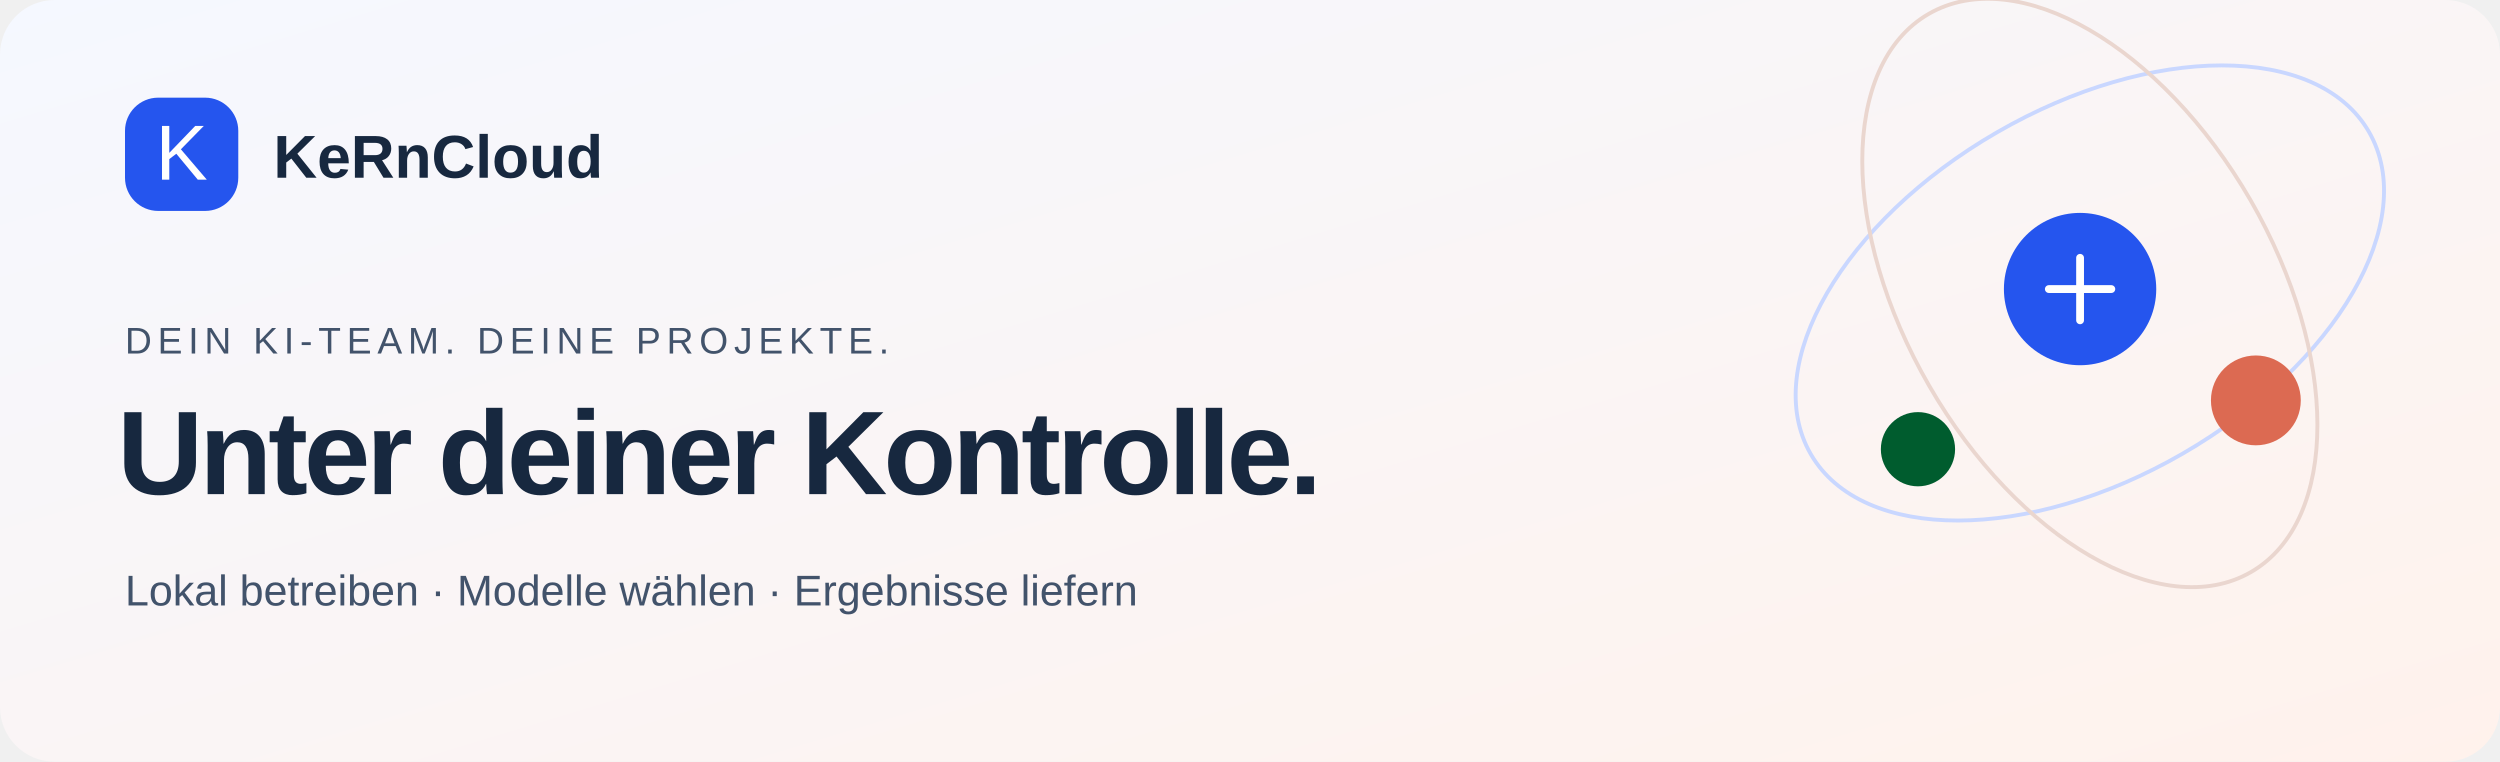
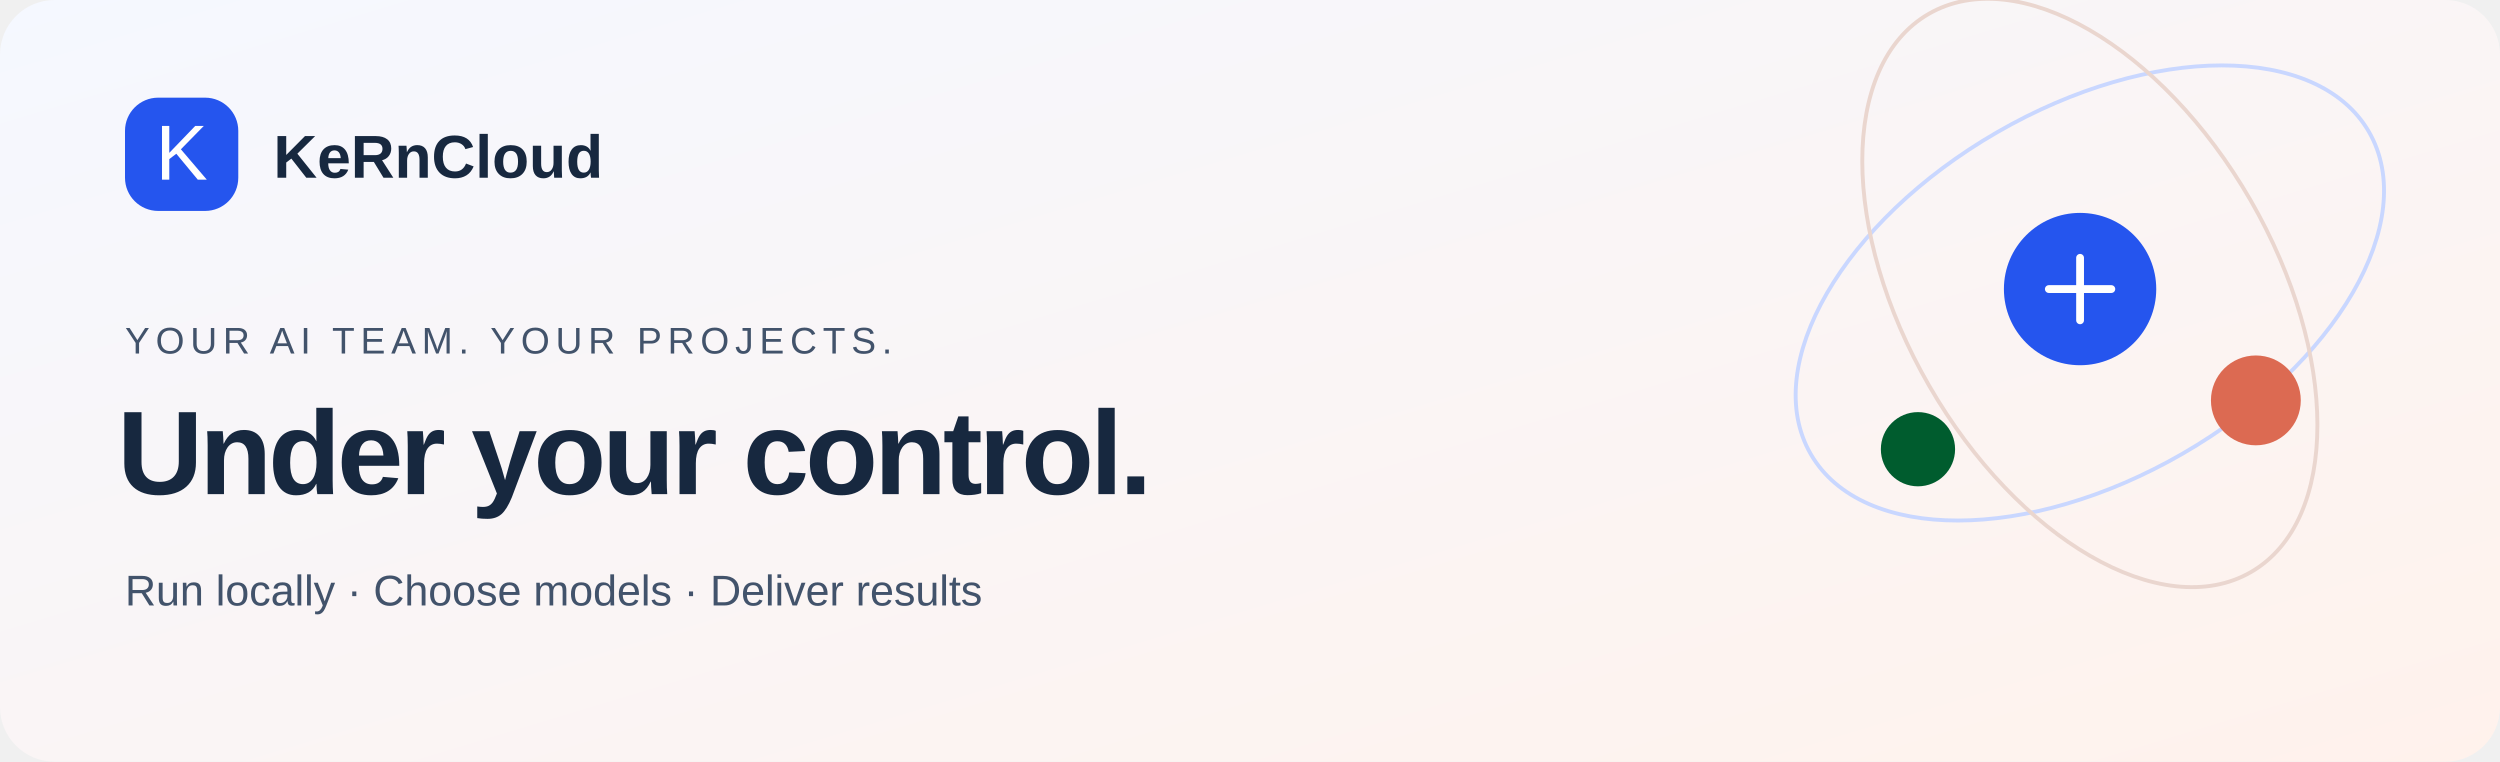
<svg xmlns="http://www.w3.org/2000/svg" width="1280" height="390" viewBox="0 0 1280 390">
  <defs>
    <linearGradient id="bg" x2="1" y2="1">
      <stop stop-color="#f5f8ff" />
      <stop offset="1" stop-color="#fff2ec" />
    </linearGradient>
  </defs>
  <rect width="1280" height="390" rx="28" fill="url(#bg)" />
  <ellipse cx="1070" cy="150" rx="165" ry="95" transform="rotate(-30 1070 150)" fill="none" stroke="#c9d7ff" stroke-width="2" />
  <ellipse cx="1070" cy="150" rx="95" ry="165" transform="rotate(-30 1070 150)" fill="none" stroke="#ead6cf" stroke-width="2" />
  <rect x="64" y="50" width="58" height="58" rx="17" fill="#2555ee" />
  <text x="93" y="92" font-family="Arial,sans-serif" font-size="40" text-anchor="middle" fill="white">K</text>
  <text x="140" y="91" font-family="Arial,sans-serif" font-weight="700" font-size="31" fill="#17283f">KeRnCloud</text>
-   <text x="64" y="181" font-family="Arial,sans-serif" font-size="19" letter-spacing="3" fill="#42536b">DEIN KI-TEAM. DEINE PROJEKTE.</text>
-   <text x="60" y="253" font-family="Arial,sans-serif" font-weight="700" font-size="61" letter-spacing="-2" fill="#17283f">Unter deiner Kontrolle.</text>
-   <text x="64" y="310" font-family="Arial,sans-serif" font-size="22" fill="#42536b">Lokal betreiben · Modelle wählen · Ergebnisse liefern</text>
+   <text x="64" y="181" font-family="Arial,sans-serif" font-size="19" letter-spacing="3" fill="#42536b">YOUR AI TEAM. YOUR PROJECTS.</text>
+   <text x="60" y="253" font-family="Arial,sans-serif" font-weight="700" font-size="61" letter-spacing="-2" fill="#17283f">Under your control.</text>
+   <text x="64" y="310" font-family="Arial,sans-serif" font-size="22" fill="#42536b">Run locally · Choose models · Deliver results</text>
  <circle cx="1065" cy="148" r="39" fill="#2555ee" />
  <circle cx="1155" cy="205" r="23" fill="#dc6a52" />
  <circle cx="982" cy="230" r="19" fill="#005c2e" />
  <path d="M1049 148h32m-16-16v32" stroke="white" stroke-width="4" stroke-linecap="round" />
</svg>
